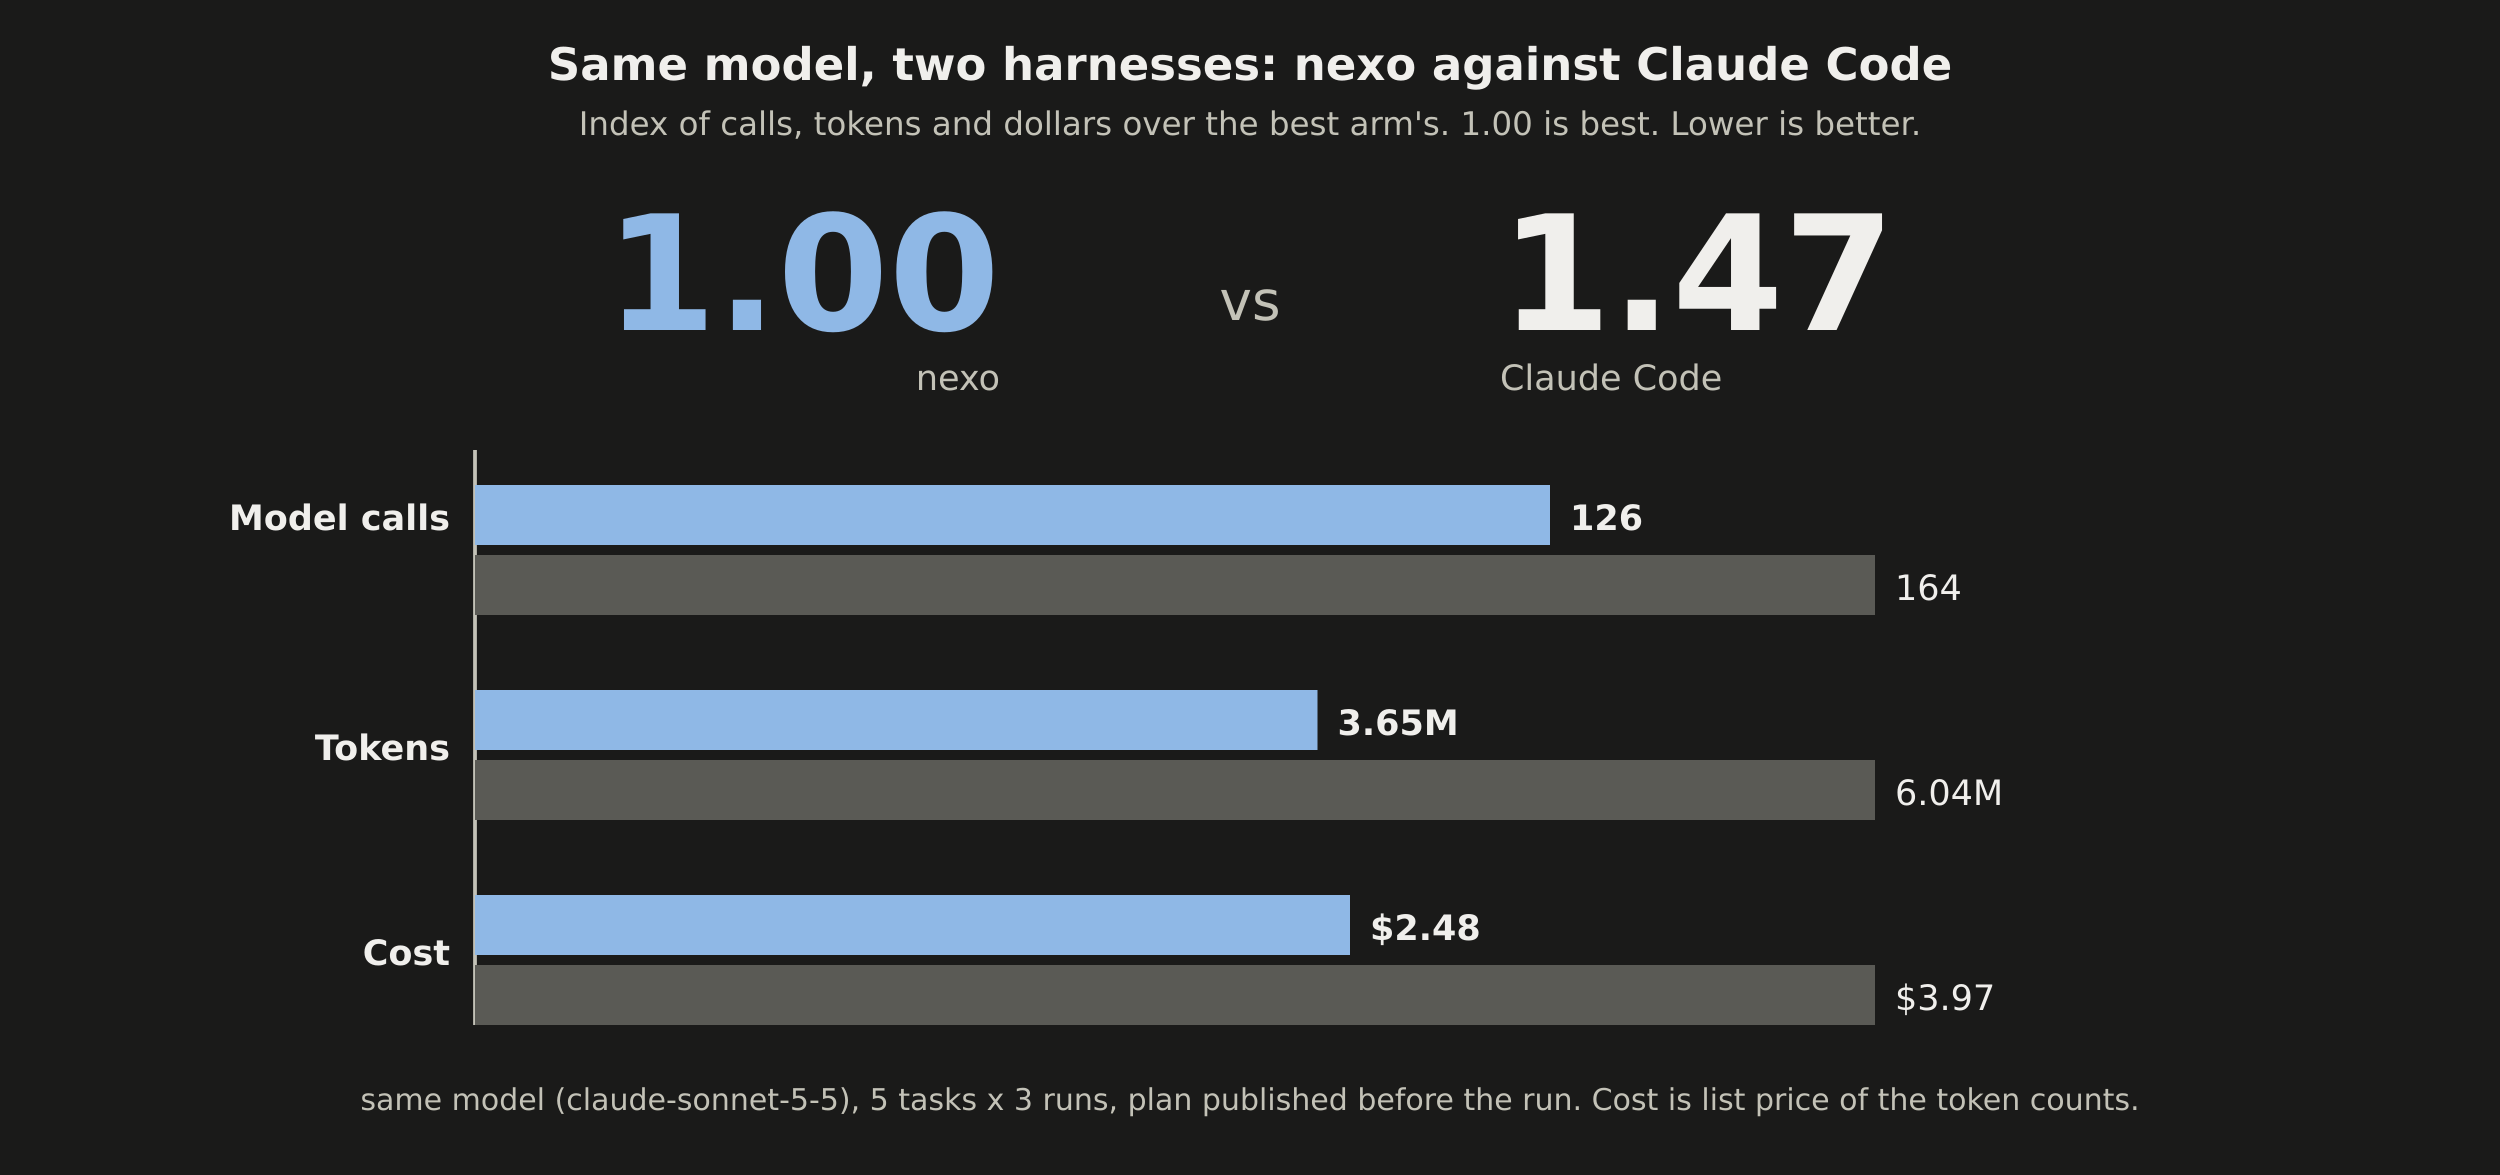
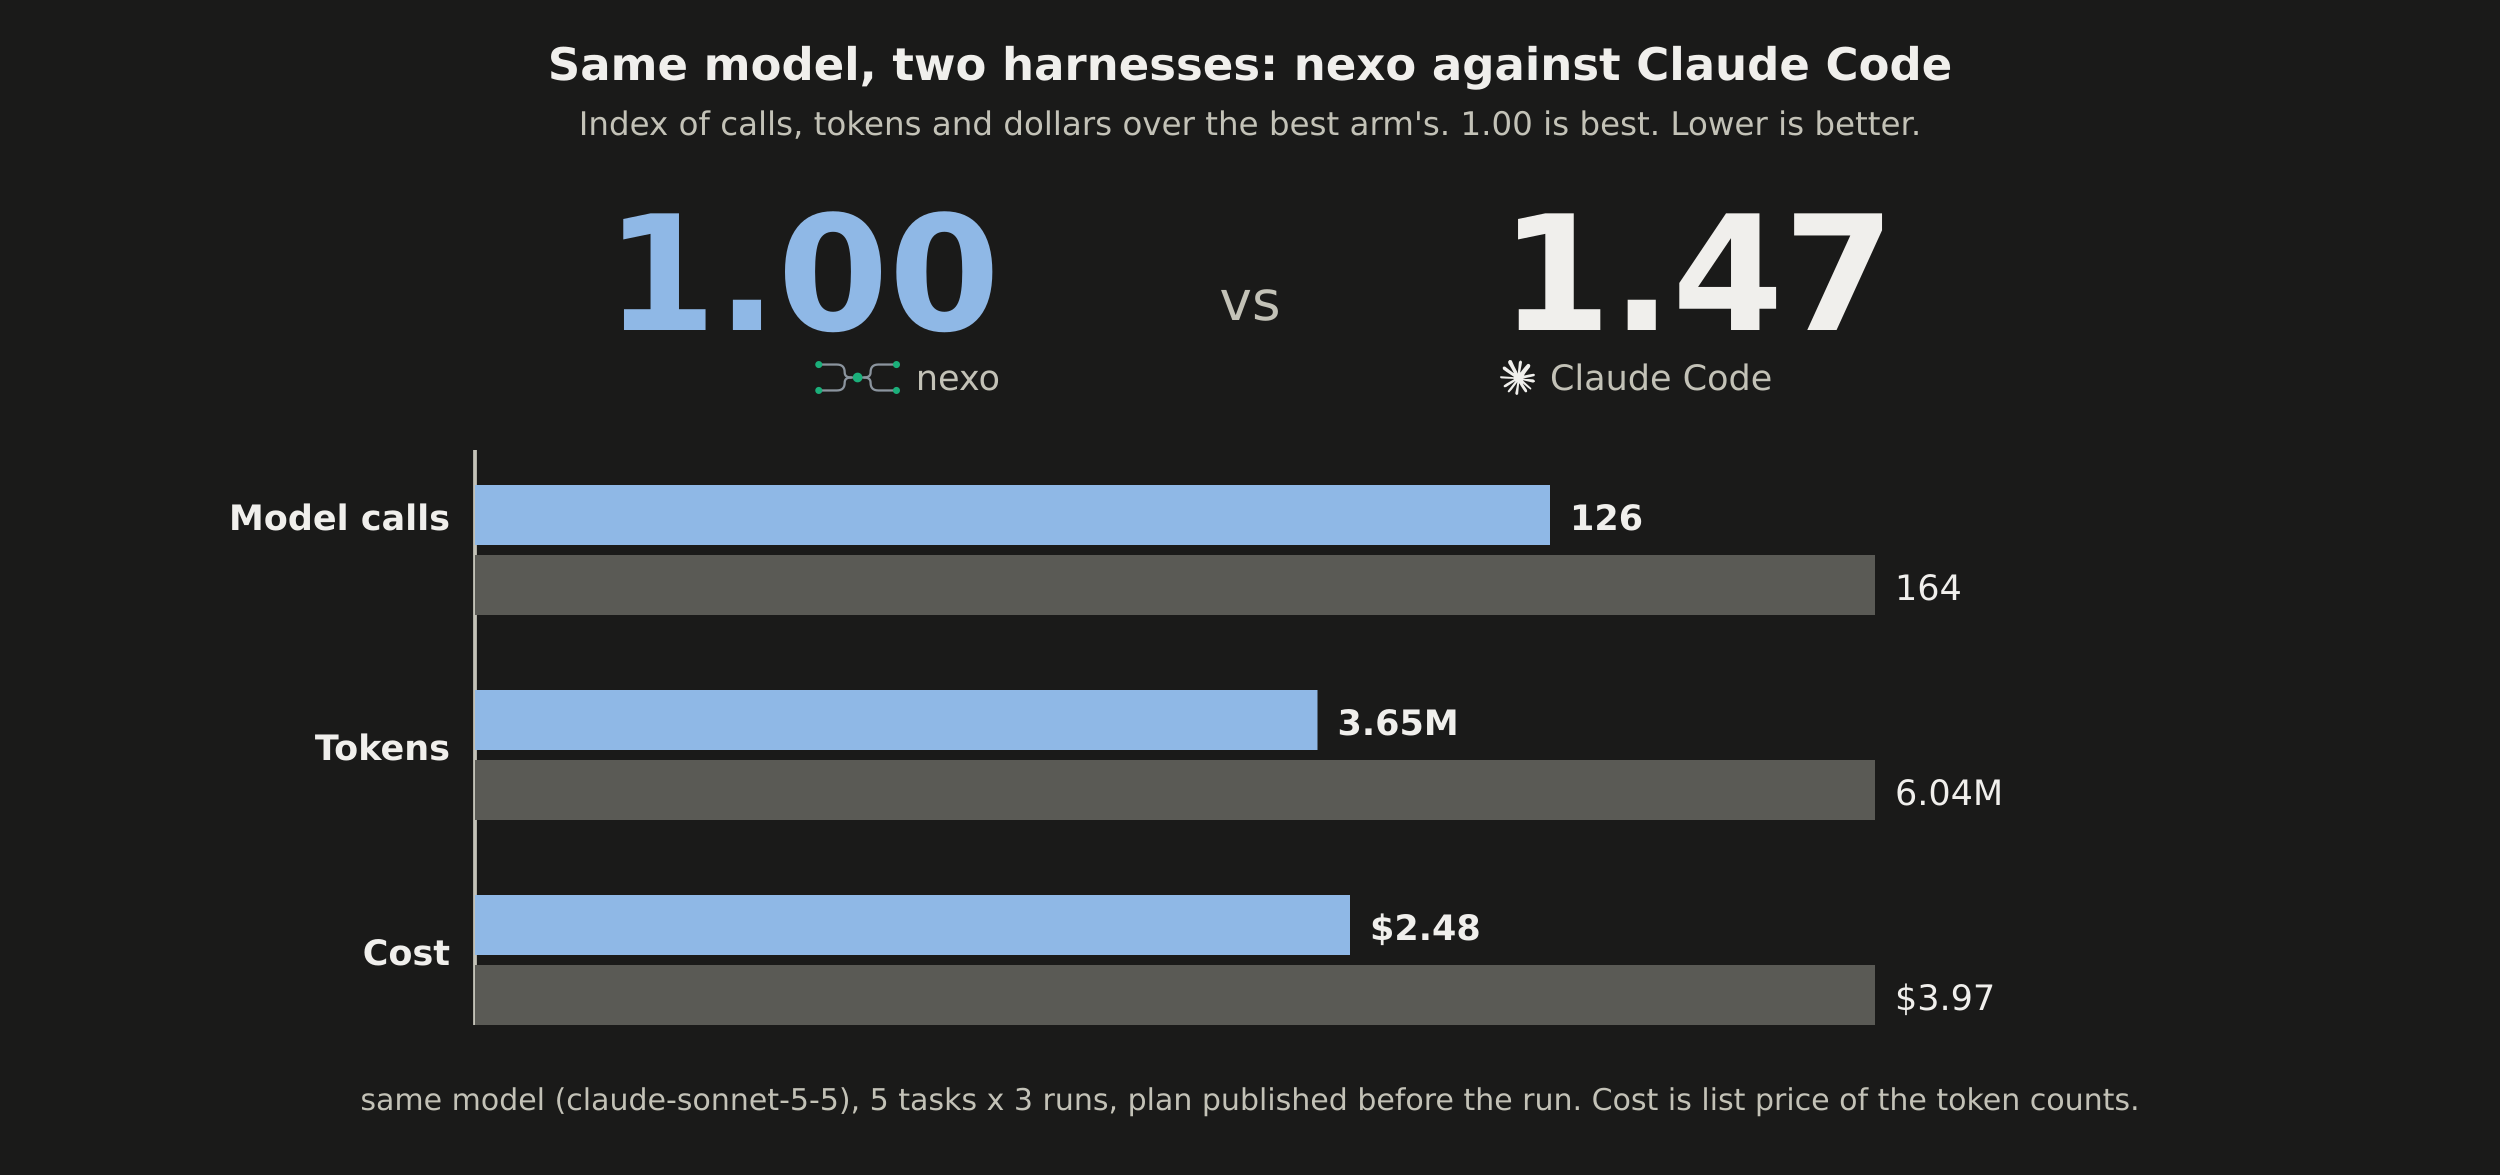
<svg xmlns="http://www.w3.org/2000/svg" width="1000" height="470" viewBox="0 0 1000 470" font-family="DejaVu Sans, Arial, sans-serif">
+   <defs>
+     <symbol id="l-nexo" viewBox="-14 -14 268 108">
+       <g fill="none" stroke="#8b949e" stroke-width="7" stroke-linecap="round" stroke-linejoin="round">
+         <path d="M0 0 H56 Q80 0 80 24 Q80 40 100 40 H120" />
+         <path d="M0 80 H56 Q80 80 80 56 Q80 40 100 40" />
+         <path d="M240 0 H184 Q160 0 160 24 Q160 40 140 40 H120" />
+         <path d="M240 80 H184 Q160 80 160 56 Q160 40 140 40" />
+       </g>
+       <g fill="#1baf7a">
+         <circle cx="0" cy="0" r="11" />
+         <circle cx="0" cy="80" r="11" />
+         <circle cx="240" cy="0" r="11" />
+         <circle cx="240" cy="80" r="11" />
+         <circle cx="120" cy="40" r="15" />
+       </g>
+     </symbol>
+     <symbol id="l-claude" viewBox="0 0 24 24">
+       <path d="m4.714 15.956 4.717-2.647.079-.231-.079-.128h-.231l-.789-.049-2.696-.073-2.337-.097-2.265-.121-.571-.121-.534-.704.055-.352.48-.322.686.061 1.518.103 2.277.158 1.651.097 2.447.255h.389l.055-.158-.134-.097-.103-.097L6.973 9.836l-2.55-1.688-1.336-.971-.723-.492-.364-.461-.158-1.008.656-.723.88.061.225.061.892.686 1.906 1.475 2.489 1.834.364.303.146-.103.018-.073-.164-.273-1.354-2.447-1.445-2.489-.643-1.032-.17-.619c-.061-.255-.103-.467-.103-.729L6.287.134 6.7 0l.996.134.419.364.619 1.415 1.002 2.228 1.554 3.03.455.898.243.832.091.255h.158v-.146l.128-1.706.237-2.095.231-2.696.079-.759.376-.911.747-.492.583.279.48.686-.067.443-.285 1.852-.559 2.902-.364 1.943h.212l.243-.243.984-1.305 1.651-2.064.729-.82.85-.905.546-.431h1.032l.759 1.129-.34 1.166-1.062 1.348-.88 1.141-1.263 1.7-.789 1.36.073.109.188-.018 2.853-.607 1.542-.279 1.84-.316.832.389.091.395-.328.807-1.967.486-2.307.461-3.436.814-.043.03.049.061 1.548.146.662.036h1.621l3.018.225.789.522.474.638-.079.486-1.214.619-1.639-.389-3.825-.911-1.311-.328h-.182v.109l1.093 1.069 2.003 1.809 2.507 2.331.128.577-.322.455-.34-.049-2.204-1.657-.85-.747-1.925-1.621h-.128v.17l.443.65 2.344 3.521.121 1.081-.17.352-.607.212-.668-.121-1.372-1.925L14.38 17.959l-1.141-1.943-.14.079-.674 7.255-.316.37-.729.279-.607-.461-.322-.747.322-1.475.389-1.925.316-1.53.285-1.9.17-.631-.012-.043-.14.018-1.433 1.967-2.18 2.945-1.724 1.846-.413.164-.716-.37.067-.662.401-.589 2.386-3.036 1.439-1.882.929-1.087-.006-.158h-.055l-6.338 4.116-1.129.146-.486-.455.061-.747.231-.243 1.906-1.311Z" />
+     </symbol>
+     <symbol id="l-openai" viewBox="0 0 24 24">
+       <path d="M22.282 9.821a5.985 5.985 0 0 0-.516-4.911 6.046 6.046 0 0 0-6.51-2.9A6.065 6.065 0 0 0 4.981 4.182a5.985 5.985 0 0 0-3.998 2.9 6.046 6.046 0 0 0 .743 7.097 5.98 5.98 0 0 0 .511 4.911 6.051 6.051 0 0 0 6.515 2.9A5.985 5.985 0 0 0 13.26 24a6.056 6.056 0 0 0 5.772-4.206 5.989 5.989 0 0 0 3.998-2.9 6.056 6.056 0 0 0-.748-7.073zm-9.022 12.608a4.476 4.476 0 0 1-2.876-1.041l.142-.08 4.778-2.758a.795.795 0 0 0 .393-.681v-6.737l2.02 1.169a.071.071 0 0 1 .038.052v5.583a4.504 4.504 0 0 1-4.495 4.494zm-9.661-4.125a4.471 4.471 0 0 1-.535-3.014l.142.085 4.783 2.758a.771.771 0 0 0 .781 0l5.843-3.369v2.332a.08.08 0 0 1-.033.061L9.74 19.95a4.499 4.499 0 0 1-6.141-1.646zM2.341 7.896a4.485 4.485 0 0 1 2.365-1.973V11.6a.766.766 0 0 0 .388.676l5.814 3.354-2.02 1.169a.076.076 0 0 1-.071 0l-4.83-2.787A4.504 4.504 0 0 1 2.341 7.872zm16.596 3.856L13.104 8.364 15.119 7.2a.076.076 0 0 1 .071 0l4.83 2.791a4.494 4.494 0 0 1-.676 8.104v-5.677a.79.79 0 0 0-.407-.667zm2.011-3.023l-.142-.085-4.774-2.782a.776.776 0 0 0-.785 0L9.409 9.23V6.897a.066.066 0 0 1 .028-.061l4.83-2.787a4.499 4.499 0 0 1 6.68 4.66zM8.306 12.863l-2.02-1.164a.08.08 0 0 1-.038-.057V6.074a4.499 4.499 0 0 1 7.376-3.454l-.142.081L8.704 5.459a.795.795 0 0 0-.393.681zm1.098-2.365l2.602-1.5 2.607 1.5v2.999l-2.597 1.5-2.607-1.5Z" />
+     </symbol>
+     <symbol id="l-hermes" viewBox="0 0 24 24">
+       <circle cx="12" cy="12" r="12" fill="#5a5a55" />
+       <text x="12" y="17.5" text-anchor="middle" font-size="16" font-weight="bold" fill="#f0efec">H</text>
+     </symbol>
+     <symbol id="l-dsh" viewBox="0 0 24 24">
+       <circle cx="12" cy="12" r="12" fill="#5a5a55" />
+       <text x="12" y="17.5" text-anchor="middle" font-size="16" font-weight="bold" fill="#f0efec">d</text>
+     </symbol>
+   </defs>
  <rect width="1000" height="470" fill="#1a1a19" />
  <text x="500" y="32" text-anchor="middle" font-size="18" font-weight="bold" fill="#f0efec">Same model, two harnesses: nexo against Claude Code</text>
  <text x="500" y="54" text-anchor="middle" font-size="13" fill="#c3c2b7">Index of calls, tokens and dollars over the best arm's. 1.00 is best. Lower is better.</text>
  <text x="400" y="132" text-anchor="end" font-size="64" font-weight="bold" fill="#8fb8e6">1.00</text>
  <text x="500" y="128" text-anchor="middle" font-size="22" fill="#c3c2b7">vs</text>
  <text x="600" y="132" text-anchor="start" font-size="64" font-weight="bold" fill="#f0efec">1.47</text>
  <text x="400" y="156" text-anchor="end" font-size="14" fill="#c3c2b7">nexo</text>
-   <text x="600" y="156" text-anchor="start" font-size="14" fill="#c3c2b7">Claude Code</text>
+   <use href="#l-nexo" x="325.7" y="144.0" width="34.7" height="14" />
+   <use href="#l-claude" x="600.0" y="144.0" width="14" height="14" fill="#f0efec" />
+   <text x="620" y="156" text-anchor="start" font-size="14" fill="#c3c2b7">Claude Code</text>
  <line x1="190" y1="180" x2="190" y2="410" stroke="#c3c2b7" stroke-width="1.5" />
  <text x="180" y="212" text-anchor="end" font-size="14" font-weight="bold" fill="#f0efec">Model calls</text>
  <rect x="190" y="194" width="430" height="24" fill="#8fb8e6" />
  <text x="628" y="212" font-size="14" font-weight="bold" fill="#f0efec">126</text>
  <rect x="190" y="222" width="560" height="24" fill="#5a5a55" />
  <text x="758" y="240" font-size="14" fill="#f0efec">164</text>
  <text x="180" y="304" text-anchor="end" font-size="14" font-weight="bold" fill="#f0efec">Tokens</text>
  <rect x="190" y="276" width="337" height="24" fill="#8fb8e6" />
  <text x="535" y="294" font-size="14" font-weight="bold" fill="#f0efec">3.65M</text>
  <rect x="190" y="304" width="560" height="24" fill="#5a5a55" />
  <text x="758" y="322" font-size="14" fill="#f0efec">6.04M</text>
  <text x="180" y="386" text-anchor="end" font-size="14" font-weight="bold" fill="#f0efec">Cost</text>
  <rect x="190" y="358" width="350" height="24" fill="#8fb8e6" />
  <text x="548" y="376" font-size="14" font-weight="bold" fill="#f0efec">$2.48</text>
  <rect x="190" y="386" width="560" height="24" fill="#5a5a55" />
  <text x="758" y="404" font-size="14" fill="#f0efec">$3.97</text>
  <text x="500" y="444" text-anchor="middle" font-size="12" fill="#c3c2b7">same model (claude-sonnet-5-5), 5 tasks x 3 runs, plan published before the run. Cost is list price of the token counts.</text>
</svg>
